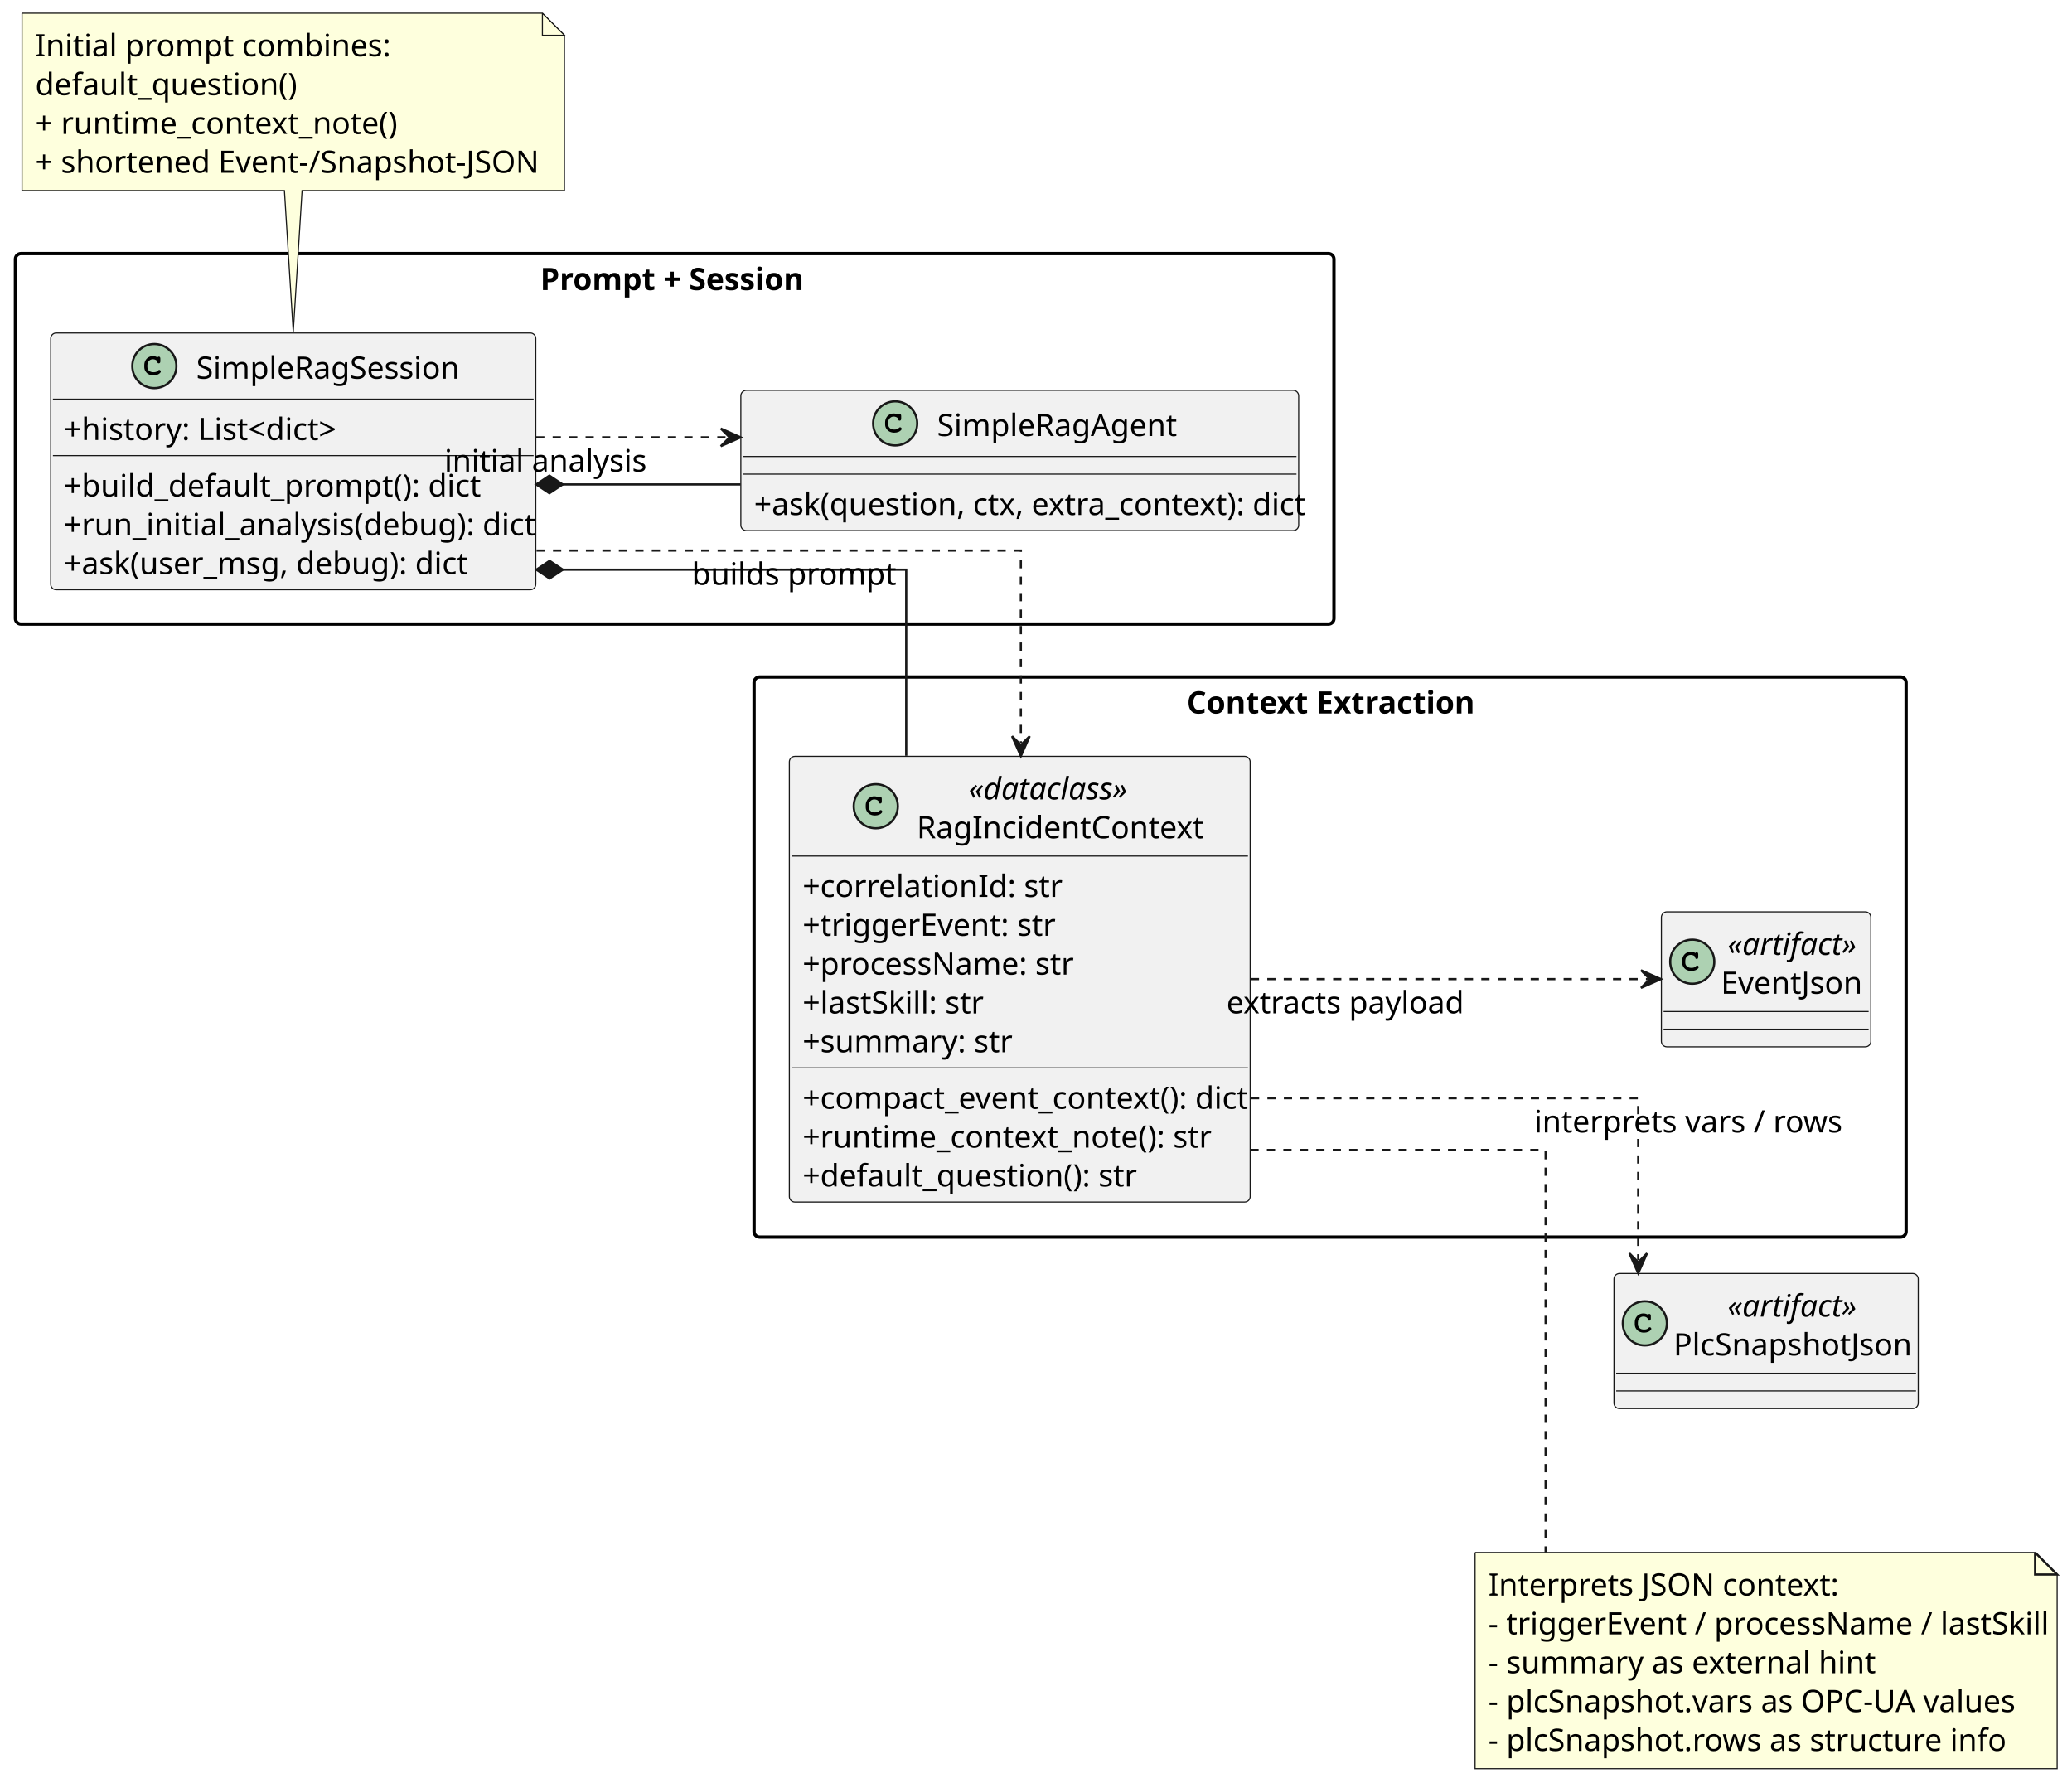
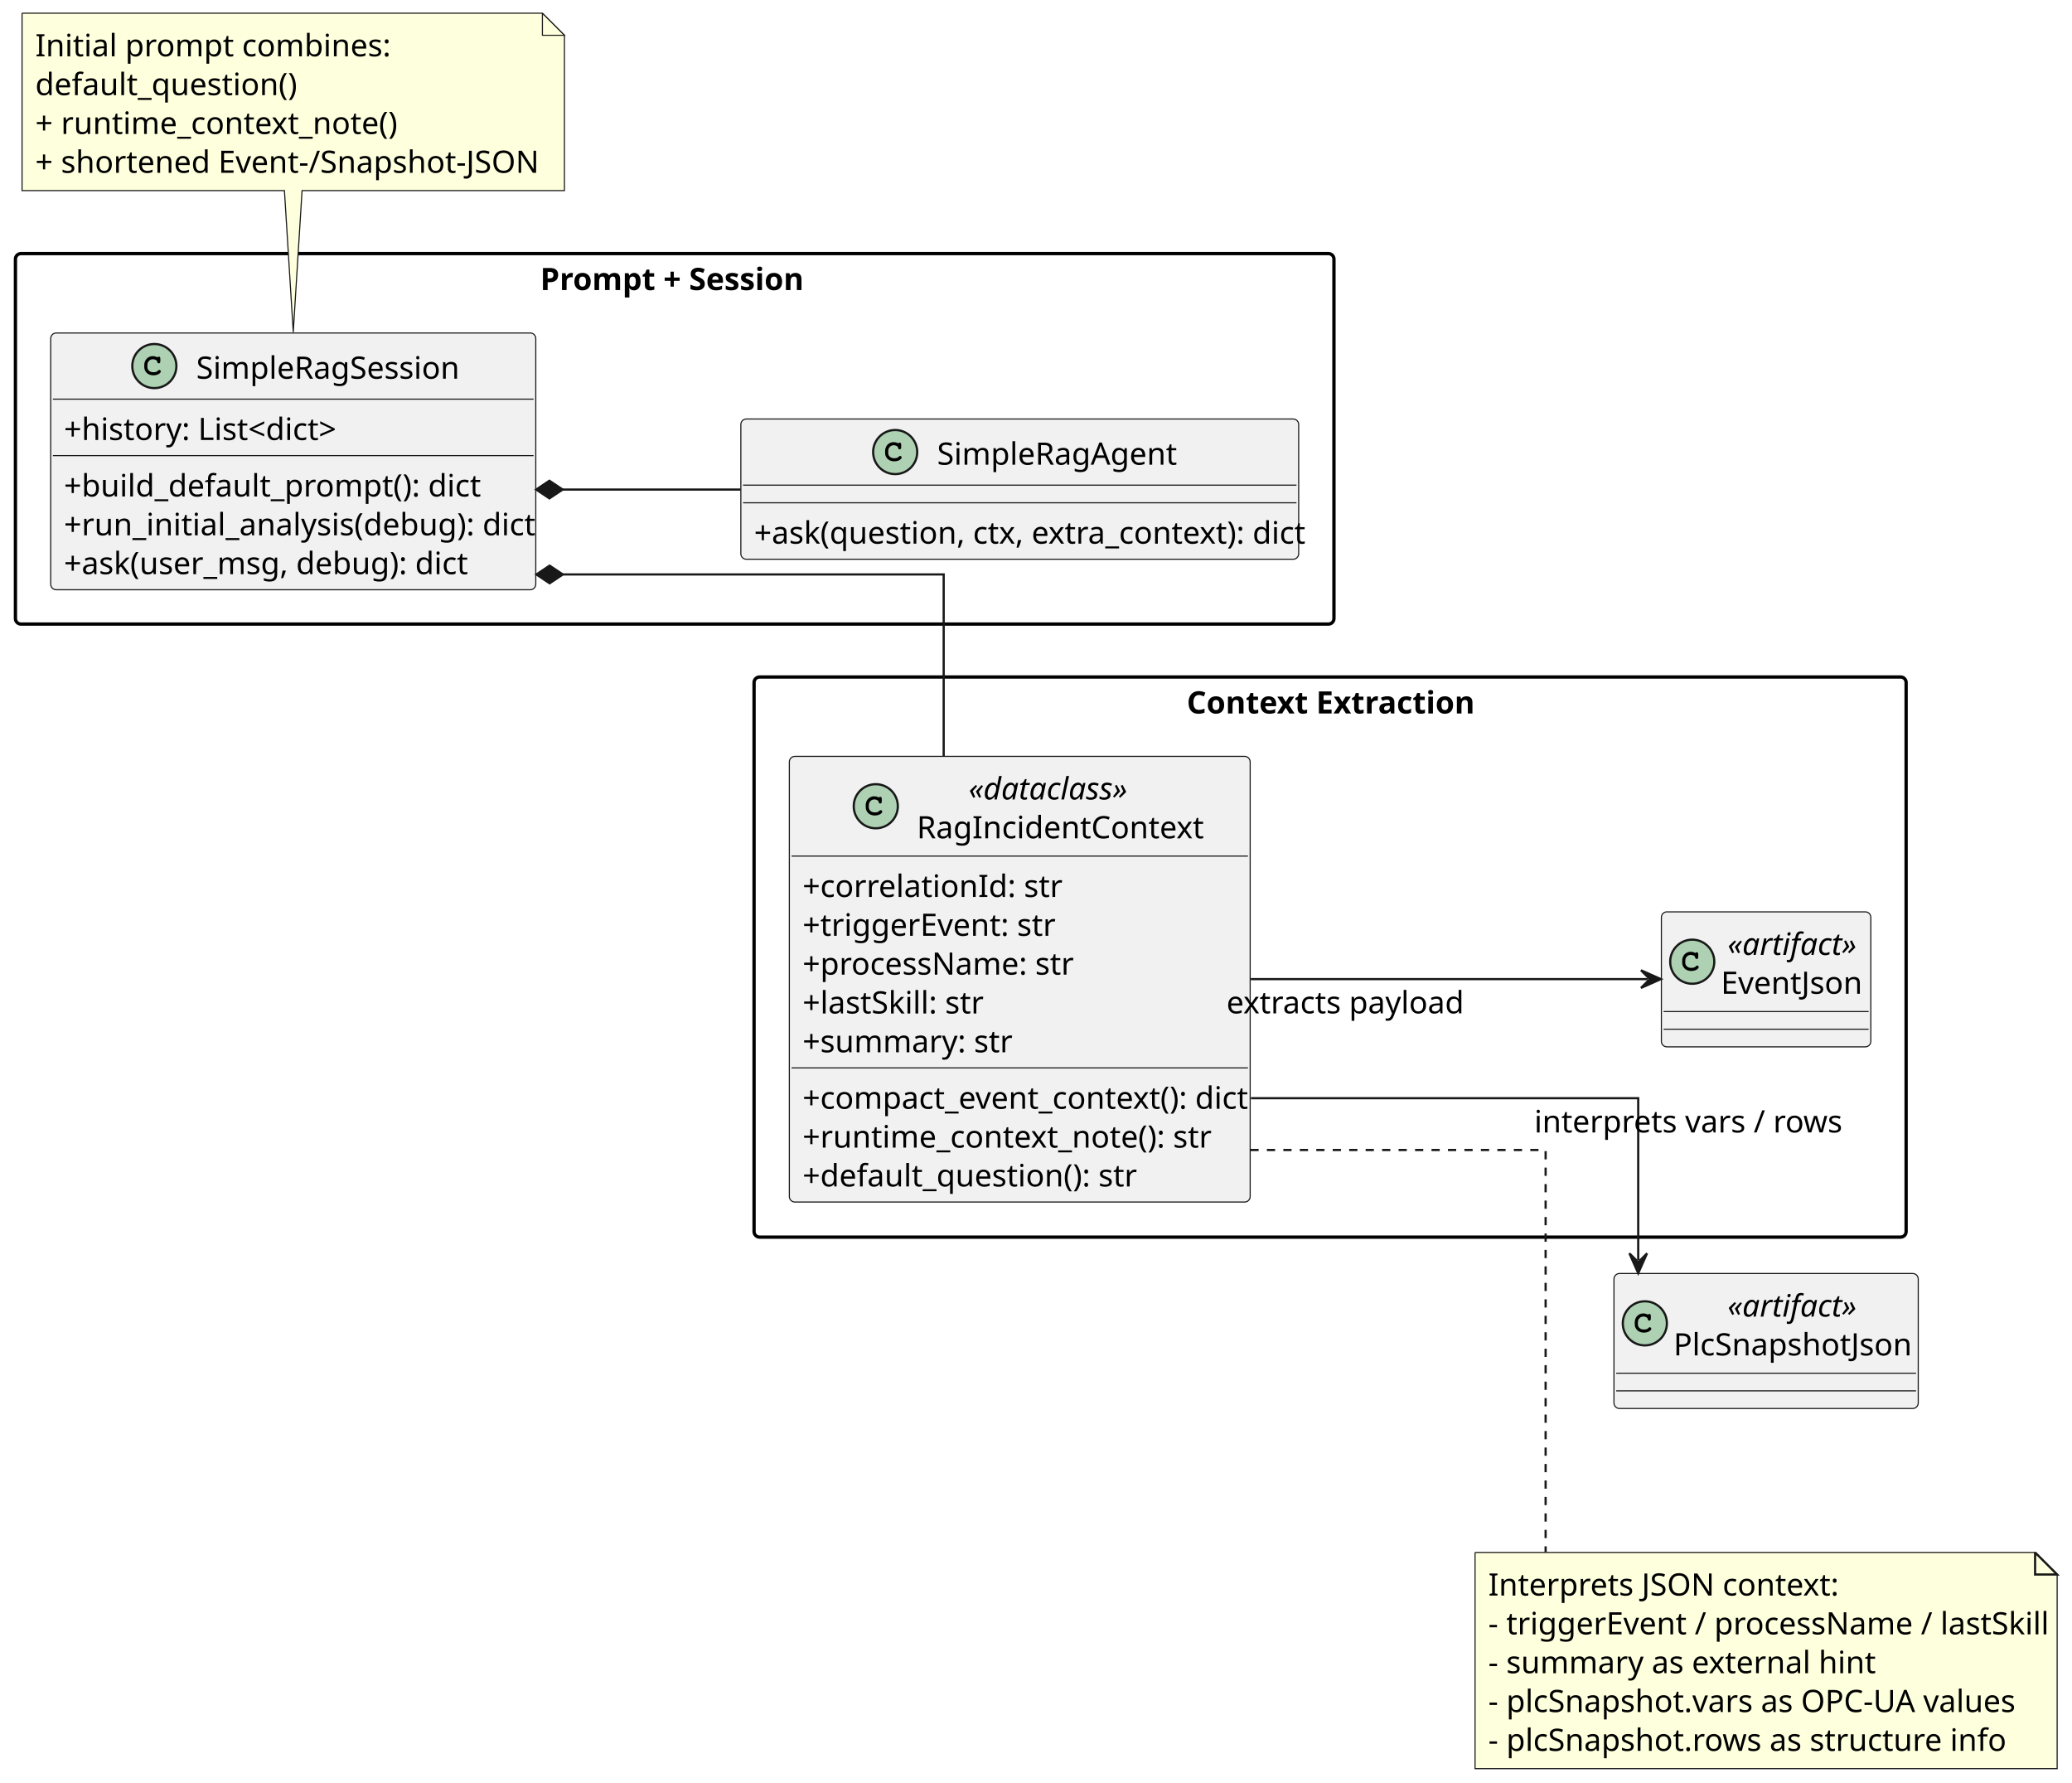
<svg xmlns="http://www.w3.org/2000/svg" contentStyleType="text/css" height="1516.875px" preserveAspectRatio="none" style="width:1762px;height:1516px;background:#FFFFFF;" version="1.1" viewBox="0 0 1762 1516" width="1762.5px" zoomAndPan="magnify">
  <defs />
  <g>
    <g id="cluster_Context Extraction">
      <rect fill="none" height="476.25" rx="4.688" ry="4.688" style="stroke:#000000;stroke-width:2.812;" width="979.688" x="641.25" y="575.625" />
      <text fill="#000000" font-family="sans-serif" font-size="26.25" font-weight="bold" lengthAdjust="spacing" textLength="243.75" x="1009.219" y="606.625">Context Extraction</text>
    </g>
    <g id="cluster_Prompt + Session">
      <rect fill="none" height="315" rx="4.688" ry="4.688" style="stroke:#000000;stroke-width:2.812;" width="1121.25" x="13.125" y="215.625" />
      <text fill="#000000" font-family="sans-serif" font-size="26.25" font-weight="bold" lengthAdjust="spacing" textLength="228.75" x="459.375" y="246.625">Prompt + Session</text>
    </g>
    <g id="elem_EventJson">
      <rect codeLine="12" fill="#F1F1F1" height="114.785" id="EventJson" rx="4.688" ry="4.688" style="stroke:#181818;stroke-width:0.938;" width="178.125" x="1412.812" y="775.312" />
      <ellipse cx="1439.062" cy="817.705" fill="#ADD1B2" rx="18.75" ry="18.75" style="stroke:#181818;stroke-width:1.875;" />
      <path d="M1441.699,810.322 Q1441.934,810 1442.227,809.839 Q1442.52,809.678 1442.842,809.678 Q1443.428,809.678 1443.794,810.073 Q1444.16,810.469 1444.16,811.406 L1444.16,813.633 Q1444.16,814.6 1443.794,814.995 Q1443.428,815.391 1442.842,815.391 Q1442.314,815.391 1441.992,815.098 Q1441.67,814.805 1441.523,814.014 Q1441.436,813.457 1441.172,813.164 Q1440.645,812.578 1439.692,812.241 Q1438.74,811.904 1437.803,811.904 Q1436.631,811.904 1435.635,812.417 Q1434.639,812.93 1433.892,814.087 Q1433.145,815.244 1433.145,816.826 L1433.145,818.525 Q1433.145,820.43 1434.522,821.689 Q1435.898,822.949 1438.33,822.949 Q1439.795,822.949 1440.82,822.568 Q1441.406,822.334 1442.08,821.66 Q1442.49,821.25 1442.71,821.118 Q1442.93,820.986 1443.223,820.986 Q1443.75,820.986 1444.16,821.396 Q1444.57,821.807 1444.57,822.334 Q1444.57,822.861 1444.014,823.477 Q1443.223,824.385 1441.992,824.883 Q1440.352,825.586 1438.359,825.586 Q1436.016,825.586 1434.141,824.619 Q1432.647,823.857 1431.577,822.202 Q1430.508,820.547 1430.508,818.584 L1430.508,816.797 Q1430.508,814.746 1431.46,812.974 Q1432.412,811.201 1434.111,810.234 Q1435.811,809.268 1437.686,809.268 Q1438.828,809.268 1439.824,809.531 Q1440.82,809.795 1441.699,810.322 Z " fill="#000000" />
      <text fill="#000000" font-family="sans-serif" font-size="26.25" font-style="italic" lengthAdjust="spacing" textLength="110.625" x="1469.062" y="811.937">«artifact»</text>
      <text fill="#000000" font-family="sans-serif" font-size="26.25" lengthAdjust="spacing" textLength="121.875" x="1463.438" y="844.955">EventJson</text>
      <line style="stroke:#181818;stroke-width:0.938;" x1="1414.688" x2="1589.062" y1="860.098" y2="860.098" />
      <line style="stroke:#181818;stroke-width:0.938;" x1="1414.688" x2="1589.062" y1="875.098" y2="875.098" />
    </g>
    <g id="elem_RagIncidentContext">
      <rect codeLine="14" fill="#F1F1F1" height="378.926" id="RagIncidentContext" rx="4.688" ry="4.688" style="stroke:#181818;stroke-width:0.938;" width="391.875" x="671.25" y="643.125" />
      <ellipse cx="744.75" cy="685.518" fill="#ADD1B2" rx="18.75" ry="18.75" style="stroke:#181818;stroke-width:1.875;" />
      <path d="M747.387,678.135 Q747.621,677.812 747.914,677.651 Q748.207,677.49 748.529,677.49 Q749.115,677.49 749.481,677.886 Q749.848,678.281 749.848,679.219 L749.848,681.445 Q749.848,682.412 749.481,682.808 Q749.115,683.203 748.529,683.203 Q748.002,683.203 747.68,682.91 Q747.357,682.617 747.211,681.826 Q747.123,681.269 746.859,680.977 Q746.332,680.391 745.38,680.054 Q744.428,679.717 743.49,679.717 Q742.318,679.717 741.322,680.23 Q740.326,680.742 739.579,681.899 Q738.832,683.057 738.832,684.639 L738.832,686.338 Q738.832,688.242 740.209,689.502 Q741.586,690.762 744.018,690.762 Q745.482,690.762 746.508,690.381 Q747.094,690.146 747.768,689.473 Q748.178,689.062 748.398,688.931 Q748.617,688.799 748.91,688.799 Q749.438,688.799 749.848,689.209 Q750.258,689.619 750.258,690.146 Q750.258,690.674 749.701,691.289 Q748.91,692.197 747.68,692.695 Q746.039,693.398 744.047,693.398 Q741.703,693.398 739.828,692.432 Q738.334,691.67 737.265,690.015 Q736.195,688.359 736.195,686.396 L736.195,684.609 Q736.195,682.559 737.148,680.786 Q738.1,679.014 739.799,678.047 Q741.498,677.08 743.373,677.08 Q744.516,677.08 745.512,677.344 Q746.508,677.607 747.387,678.135 Z " fill="#000000" />
      <text fill="#000000" font-family="sans-serif" font-size="26.25" font-style="italic" lengthAdjust="spacing" textLength="142.5" x="823.688" y="679.75">«dataclass»</text>
      <text fill="#000000" font-family="sans-serif" font-size="26.25" lengthAdjust="spacing" textLength="230.625" x="779.625" y="712.767">RagIncidentContext</text>
      <line style="stroke:#181818;stroke-width:0.938;" x1="673.125" x2="1061.25" y1="727.91" y2="727.91" />
      <text fill="#000000" font-family="sans-serif" font-size="26.25" lengthAdjust="spacing" textLength="206.25" x="682.5" y="762.66">+correlationId: str</text>
      <text fill="#000000" font-family="sans-serif" font-size="26.25" lengthAdjust="spacing" textLength="204.375" x="682.5" y="795.678">+triggerEvent: str</text>
      <text fill="#000000" font-family="sans-serif" font-size="26.25" lengthAdjust="spacing" textLength="221.25" x="682.5" y="828.695">+processName: str</text>
      <text fill="#000000" font-family="sans-serif" font-size="26.25" lengthAdjust="spacing" textLength="148.125" x="682.5" y="861.713">+lastSkill: str</text>
      <text fill="#000000" font-family="sans-serif" font-size="26.25" lengthAdjust="spacing" textLength="166.875" x="682.5" y="894.73">+summary: str</text>
      <line style="stroke:#181818;stroke-width:0.938;" x1="673.125" x2="1061.25" y1="907.998" y2="907.998" />
      <text fill="#000000" font-family="sans-serif" font-size="26.25" lengthAdjust="spacing" textLength="369.375" x="682.5" y="942.748">+compact_event_context(): dict</text>
      <text fill="#000000" font-family="sans-serif" font-size="26.25" lengthAdjust="spacing" textLength="333.75" x="682.5" y="975.765">+runtime_context_note(): str</text>
      <text fill="#000000" font-family="sans-serif" font-size="26.25" lengthAdjust="spacing" textLength="275.625" x="682.5" y="1008.783">+default_question(): str</text>
    </g>
    <g id="elem_SimpleRagSession">
      <rect codeLine="29" fill="#F1F1F1" height="218.32" id="SimpleRagSession" rx="4.688" ry="4.688" style="stroke:#181818;stroke-width:0.938;" width="412.5" x="43.125" y="283.125" />
      <ellipse cx="131.25" cy="311.25" fill="#ADD1B2" rx="18.75" ry="18.75" style="stroke:#181818;stroke-width:1.875;" />
      <path d="M133.887,303.867 Q134.121,303.545 134.414,303.384 Q134.707,303.223 135.029,303.223 Q135.615,303.223 135.981,303.618 Q136.348,304.014 136.348,304.951 L136.348,307.178 Q136.348,308.144 135.981,308.54 Q135.615,308.935 135.029,308.935 Q134.502,308.935 134.18,308.643 Q133.857,308.35 133.711,307.559 Q133.623,307.002 133.359,306.709 Q132.832,306.123 131.88,305.786 Q130.928,305.449 129.99,305.449 Q128.818,305.449 127.822,305.962 Q126.826,306.475 126.079,307.632 Q125.332,308.789 125.332,310.371 L125.332,312.07 Q125.332,313.975 126.709,315.234 Q128.086,316.494 130.518,316.494 Q131.982,316.494 133.008,316.113 Q133.594,315.879 134.268,315.205 Q134.678,314.795 134.898,314.663 Q135.117,314.531 135.41,314.531 Q135.938,314.531 136.348,314.941 Q136.758,315.352 136.758,315.879 Q136.758,316.406 136.201,317.022 Q135.41,317.93 134.18,318.428 Q132.539,319.131 130.547,319.131 Q128.203,319.131 126.328,318.164 Q124.834,317.402 123.765,315.747 Q122.695,314.092 122.695,312.129 L122.695,310.342 Q122.695,308.291 123.647,306.519 Q124.6,304.746 126.299,303.779 Q127.998,302.812 129.873,302.812 Q131.016,302.812 132.012,303.076 Q133.008,303.34 133.887,303.867 Z " fill="#000000" />
      <text fill="#000000" font-family="sans-serif" font-size="26.25" lengthAdjust="spacing" textLength="221.25" x="166.875" y="321.991">SimpleRagSession</text>
      <line style="stroke:#181818;stroke-width:0.938;" x1="45" x2="453.75" y1="339.375" y2="339.375" />
      <text fill="#000000" font-family="sans-serif" font-size="26.25" lengthAdjust="spacing" textLength="221.25" x="54.375" y="374.125">+history: List&lt;dict&gt;</text>
      <line style="stroke:#181818;stroke-width:0.938;" x1="45" x2="453.75" y1="387.393" y2="387.393" />
      <text fill="#000000" font-family="sans-serif" font-size="26.25" lengthAdjust="spacing" textLength="339.375" x="54.375" y="422.142">+build_default_prompt(): dict</text>
      <text fill="#000000" font-family="sans-serif" font-size="26.25" lengthAdjust="spacing" textLength="390" x="54.375" y="455.16">+run_initial_analysis(debug): dict</text>
      <text fill="#000000" font-family="sans-serif" font-size="26.25" lengthAdjust="spacing" textLength="337.5" x="54.375" y="488.178">+ask(user_msg, debug): dict</text>
    </g>
    <g id="elem_SimpleRagAgent">
-       <rect codeLine="36" fill="#F1F1F1" height="119.268" id="SimpleRagAgent" rx="4.688" ry="4.688" style="stroke:#181818;stroke-width:0.938;" width="474.375" x="630" y="331.875" />
-       <ellipse cx="761.25" cy="360" fill="#ADD1B2" rx="18.75" ry="18.75" style="stroke:#181818;stroke-width:1.875;" />
-       <path d="M763.887,352.617 Q764.121,352.295 764.414,352.134 Q764.707,351.973 765.029,351.973 Q765.615,351.973 765.981,352.368 Q766.348,352.764 766.348,353.701 L766.348,355.928 Q766.348,356.894 765.981,357.29 Q765.615,357.685 765.029,357.685 Q764.502,357.685 764.18,357.393 Q763.857,357.1 763.711,356.309 Q763.623,355.752 763.359,355.459 Q762.832,354.873 761.88,354.536 Q760.928,354.199 759.99,354.199 Q758.818,354.199 757.822,354.712 Q756.826,355.225 756.079,356.382 Q755.332,357.539 755.332,359.121 L755.332,360.82 Q755.332,362.725 756.709,363.984 Q758.086,365.244 760.518,365.244 Q761.982,365.244 763.008,364.863 Q763.594,364.629 764.268,363.955 Q764.678,363.545 764.898,363.413 Q765.117,363.281 765.41,363.281 Q765.938,363.281 766.348,363.691 Q766.758,364.102 766.758,364.629 Q766.758,365.156 766.201,365.772 Q765.41,366.68 764.18,367.178 Q762.539,367.881 760.547,367.881 Q758.203,367.881 756.328,366.914 Q754.834,366.152 753.765,364.497 Q752.695,362.842 752.695,360.879 L752.695,359.092 Q752.695,357.041 753.648,355.269 Q754.6,353.496 756.299,352.529 Q757.998,351.562 759.873,351.562 Q761.016,351.562 762.012,351.826 Q763.008,352.09 763.887,352.617 Z " fill="#000000" />
-       <text fill="#000000" font-family="sans-serif" font-size="26.25" lengthAdjust="spacing" textLength="196.875" x="796.875" y="370.741">SimpleRagAgent</text>
-       <line style="stroke:#181818;stroke-width:0.938;" x1="631.875" x2="1102.5" y1="388.125" y2="388.125" />
-       <line style="stroke:#181818;stroke-width:0.938;" x1="631.875" x2="1102.5" y1="403.125" y2="403.125" />
-       <text fill="#000000" font-family="sans-serif" font-size="26.25" lengthAdjust="spacing" textLength="451.875" x="641.25" y="437.875">+ask(question, ctx, extra_context): dict</text>
+       <rect codeLine="36" fill="#F1F1F1" height="119.268" id="SimpleRagAgent" rx="4.688" ry="4.688" style="stroke:#181818;stroke-width:0.938;" width="474.375" x="630" y="356.25" />
+       <ellipse cx="761.25" cy="384.375" fill="#ADD1B2" rx="18.75" ry="18.75" style="stroke:#181818;stroke-width:1.875;" />
+       <path d="M763.887,376.992 Q764.121,376.67 764.414,376.509 Q764.707,376.348 765.029,376.348 Q765.615,376.348 765.981,376.743 Q766.348,377.139 766.348,378.076 L766.348,380.303 Q766.348,381.269 765.981,381.665 Q765.615,382.06 765.029,382.06 Q764.502,382.06 764.18,381.768 Q763.857,381.475 763.711,380.684 Q763.623,380.127 763.359,379.834 Q762.832,379.248 761.88,378.911 Q760.928,378.574 759.99,378.574 Q758.818,378.574 757.822,379.087 Q756.826,379.6 756.079,380.757 Q755.332,381.914 755.332,383.496 L755.332,385.195 Q755.332,387.1 756.709,388.359 Q758.086,389.619 760.518,389.619 Q761.982,389.619 763.008,389.238 Q763.594,389.004 764.268,388.33 Q764.678,387.92 764.898,387.788 Q765.117,387.656 765.41,387.656 Q765.938,387.656 766.348,388.066 Q766.758,388.477 766.758,389.004 Q766.758,389.531 766.201,390.147 Q765.41,391.055 764.18,391.553 Q762.539,392.256 760.547,392.256 Q758.203,392.256 756.328,391.289 Q754.834,390.527 753.765,388.872 Q752.695,387.217 752.695,385.254 L752.695,383.467 Q752.695,381.416 753.648,379.644 Q754.6,377.871 756.299,376.904 Q757.998,375.938 759.873,375.938 Q761.016,375.938 762.012,376.201 Q763.008,376.465 763.887,376.992 Z " fill="#000000" />
+       <text fill="#000000" font-family="sans-serif" font-size="26.25" lengthAdjust="spacing" textLength="196.875" x="796.875" y="395.116">SimpleRagAgent</text>
+       <line style="stroke:#181818;stroke-width:0.938;" x1="631.875" x2="1102.5" y1="412.5" y2="412.5" />
+       <line style="stroke:#181818;stroke-width:0.938;" x1="631.875" x2="1102.5" y1="427.5" y2="427.5" />
+       <text fill="#000000" font-family="sans-serif" font-size="26.25" lengthAdjust="spacing" textLength="451.875" x="641.25" y="462.25">+ask(question, ctx, extra_context): dict</text>
    </g>
    <g id="elem_PlcSnapshotJson">
      <rect codeLine="44" fill="#F1F1F1" height="114.785" id="PlcSnapshotJson" rx="4.688" ry="4.688" style="stroke:#181818;stroke-width:0.938;" width="258.75" x="1372.5" y="1082.812" />
      <ellipse cx="1398.75" cy="1125.205" fill="#ADD1B2" rx="18.75" ry="18.75" style="stroke:#181818;stroke-width:1.875;" />
      <path d="M1401.387,1117.822 Q1401.621,1117.5 1401.914,1117.339 Q1402.207,1117.178 1402.529,1117.178 Q1403.115,1117.178 1403.481,1117.573 Q1403.848,1117.969 1403.848,1118.906 L1403.848,1121.133 Q1403.848,1122.1 1403.481,1122.495 Q1403.115,1122.891 1402.529,1122.891 Q1402.002,1122.891 1401.68,1122.598 Q1401.357,1122.305 1401.211,1121.514 Q1401.123,1120.957 1400.859,1120.664 Q1400.332,1120.078 1399.38,1119.741 Q1398.428,1119.404 1397.49,1119.404 Q1396.318,1119.404 1395.322,1119.917 Q1394.326,1120.43 1393.579,1121.587 Q1392.832,1122.744 1392.832,1124.326 L1392.832,1126.025 Q1392.832,1127.93 1394.209,1129.189 Q1395.586,1130.449 1398.018,1130.449 Q1399.482,1130.449 1400.508,1130.068 Q1401.094,1129.834 1401.768,1129.16 Q1402.178,1128.75 1402.398,1128.618 Q1402.617,1128.486 1402.91,1128.486 Q1403.438,1128.486 1403.848,1128.897 Q1404.258,1129.307 1404.258,1129.834 Q1404.258,1130.361 1403.701,1130.977 Q1402.91,1131.885 1401.68,1132.383 Q1400.039,1133.086 1398.047,1133.086 Q1395.703,1133.086 1393.828,1132.119 Q1392.334,1131.357 1391.265,1129.702 Q1390.195,1128.047 1390.195,1126.084 L1390.195,1124.297 Q1390.195,1122.246 1391.148,1120.474 Q1392.1,1118.701 1393.799,1117.734 Q1395.498,1116.768 1397.373,1116.768 Q1398.516,1116.768 1399.512,1117.031 Q1400.508,1117.295 1401.387,1117.822 Z " fill="#000000" />
      <text fill="#000000" font-family="sans-serif" font-size="26.25" font-style="italic" lengthAdjust="spacing" textLength="110.625" x="1469.062" y="1119.437">«artifact»</text>
      <text fill="#000000" font-family="sans-serif" font-size="26.25" lengthAdjust="spacing" textLength="202.5" x="1423.125" y="1152.455">PlcSnapshotJson</text>
      <line style="stroke:#181818;stroke-width:0.938;" x1="1374.375" x2="1629.375" y1="1167.598" y2="1167.598" />
      <line style="stroke:#181818;stroke-width:0.938;" x1="1374.375" x2="1629.375" y1="1182.598" y2="1182.598" />
    </g>
-     <g id="elem_GMN16">
+     <g id="elem_GMN14">
      <path d="M1254.375,1320 L1254.375,1503.838 L1749.375,1503.838 L1749.375,1338.75 L1730.625,1320 L1254.375,1320 " fill="#FEFFDD" style="stroke:#181818;stroke-width:0.938;" />
      <path d="M1730.625,1320 L1730.625,1338.75 L1749.375,1338.75 L1730.625,1320 " fill="#FEFFDD" style="stroke:#181818;stroke-width:1.875;" />
      <text fill="#000000" font-family="sans-serif" font-size="26.25" lengthAdjust="spacing" textLength="285" x="1265.625" y="1356.625">Interprets JSON context:</text>
      <text fill="#000000" font-family="sans-serif" font-size="26.25" lengthAdjust="spacing" textLength="455.625" x="1265.625" y="1389.642">- triggerEvent / processName / lastSkill</text>
      <text fill="#000000" font-family="sans-serif" font-size="26.25" lengthAdjust="spacing" textLength="311.25" x="1265.625" y="1422.66">- summary as external hint</text>
      <text fill="#000000" font-family="sans-serif" font-size="26.25" lengthAdjust="spacing" textLength="448.125" x="1265.625" y="1455.678">- plcSnapshot.vars as OPC-UA values</text>
      <text fill="#000000" font-family="sans-serif" font-size="26.25" lengthAdjust="spacing" textLength="423.75" x="1265.625" y="1488.695">- plcSnapshot.rows as structure info</text>
    </g>
-     <g id="elem_GMN19">
+     <g id="elem_GMN17">
      <path d="M18.75,11.25 L18.75,162.07 A0,0 0 0 0 18.75,162.07 L241.875,162.07 L249.375,282.394 L256.875,162.07 L480,162.07 A0,0 0 0 0 480,162.07 L480,30 L461.25,11.25 L18.75,11.25 A0,0 0 0 0 18.75,11.25 " fill="#FEFFDD" style="stroke:#181818;stroke-width:0.938;" />
      <path d="M461.25,11.25 L461.25,30 L480,30 L461.25,11.25 " fill="#FEFFDD" style="stroke:#181818;stroke-width:0.938;" />
      <text fill="#000000" font-family="sans-serif" font-size="26.25" lengthAdjust="spacing" textLength="277.5" x="30" y="47.875">Initial prompt combines:</text>
      <text fill="#000000" font-family="sans-serif" font-size="26.25" lengthAdjust="spacing" textLength="215.625" x="30" y="80.892">default_question()</text>
      <text fill="#000000" font-family="sans-serif" font-size="26.25" lengthAdjust="spacing" textLength="296.25" x="30" y="113.91">+ runtime_context_note()</text>
      <text fill="#000000" font-family="sans-serif" font-size="26.25" lengthAdjust="spacing" textLength="421.875" x="30" y="146.928">+ shortened Event-/Snapshot-JSON</text>
    </g>
    <g id="link_RagIncidentContext_EventJson">
-       <path codeLine="25" d="M1063.669,832.5 C1180.162,832.5 1310.963,832.5 1401.112,832.5 " fill="none" id="RagIncidentContext-to-EventJson" style="stroke:#181818;stroke-width:1.875;stroke-dasharray:7.0,7.0;" />
+       <path codeLine="25" d="M1063.669,832.5 C1180.162,832.5 1310.963,832.5 1401.112,832.5 " fill="none" id="RagIncidentContext-to-EventJson" style="stroke:#181818;stroke-width:1.875;" />
      <polygon fill="#181818" points="1412.362,832.5,1395.487,825,1402.987,832.5,1395.487,840,1412.362,832.5" style="stroke:#181818;stroke-width:1.875;" />
      <text fill="#000000" font-family="sans-serif" font-size="26.25" lengthAdjust="spacing" textLength="193.125" x="1043.006" y="861.625">extracts payload</text>
    </g>
    <g id="link_SimpleRagSession_RagIncidentContext">
-       <path codeLine="40" d="M478.631,484.369 C624.169,484.369 770.625,484.369 770.625,484.369 C770.625,484.369 770.625,561.188 770.625,642.656 " fill="none" id="SimpleRagSession-backto-RagIncidentContext" style="stroke:#181818;stroke-width:1.875;" />
-       <polygon fill="#181818" points="456.131,484.369,467.381,491.869,478.631,484.369,467.381,476.869,456.131,484.369" style="stroke:#181818;stroke-width:1.875;" />
-     </g>
-     <g id="link_SimpleRagSession_RagIncidentContext">
-       <path codeLine="47" d="M456.262,468.131 C636.15,468.131 868.125,468.131 868.125,468.131 C868.125,468.131 868.125,543.056 868.125,631.594 " fill="none" id="SimpleRagSession-to-RagIncidentContext" style="stroke:#181818;stroke-width:1.875;stroke-dasharray:7.0,7.0;" />
-       <polygon fill="#181818" points="868.125,642.844,875.625,625.969,868.125,633.469,860.625,625.969,868.125,642.844" style="stroke:#181818;stroke-width:1.875;" />
-       <text fill="#000000" font-family="sans-serif" font-size="26.25" lengthAdjust="spacing" textLength="159.375" x="588.3" y="497.256">builds prompt</text>
+       <path codeLine="40" d="M478.631,488.438 C635.737,488.438 802.5,488.438 802.5,488.438 C802.5,488.438 802.5,563.1 802.5,642.862 " fill="none" id="SimpleRagSession-backto-RagIncidentContext" style="stroke:#181818;stroke-width:1.875;" />
+       <polygon fill="#181818" points="456.131,488.438,467.381,495.938,478.631,488.438,467.381,480.938,456.131,488.438" style="stroke:#181818;stroke-width:1.875;" />
    </g>
    <g id="link_SimpleRagSession_SimpleRagAgent">
-       <path codeLine="41" d="M478.462,411.881 C534.225,411.881 572.531,411.881 629.831,411.881 " fill="none" id="SimpleRagSession-backto-SimpleRagAgent" style="stroke:#181818;stroke-width:1.875;" />
-       <polygon fill="#181818" points="455.962,411.881,467.212,419.381,478.462,411.881,467.212,404.381,455.962,411.881" style="stroke:#181818;stroke-width:1.875;" />
-     </g>
-     <g id="link_SimpleRagSession_SimpleRagAgent">
-       <path codeLine="48" d="M455.962,371.869 C511.725,371.869 561.281,371.869 618.581,371.869 " fill="none" id="SimpleRagSession-to-SimpleRagAgent" style="stroke:#181818;stroke-width:1.875;stroke-dasharray:7.0,7.0;" />
-       <polygon fill="#181818" points="629.831,371.869,612.956,364.369,620.456,371.869,612.956,379.369,629.831,371.869" style="stroke:#181818;stroke-width:1.875;" />
-       <text fill="#000000" font-family="sans-serif" font-size="26.25" lengthAdjust="spacing" textLength="163.125" x="377.906" y="400.993">initial analysis</text>
+       <path codeLine="41" d="M478.462,416.25 C534.225,416.25 572.531,416.25 629.831,416.25 " fill="none" id="SimpleRagSession-backto-SimpleRagAgent" style="stroke:#181818;stroke-width:1.875;" />
+       <polygon fill="#181818" points="455.962,416.25,467.212,423.75,478.462,416.25,467.212,408.75,455.962,416.25" style="stroke:#181818;stroke-width:1.875;" />
    </g>
    <g id="link_RagIncidentContext_PlcSnapshotJson">
-       <path codeLine="46" d="M1063.781,933.75 C1213.162,933.75 1393.125,933.75 1393.125,933.75 C1393.125,933.75 1393.125,1010.269 1393.125,1071.3 " fill="none" id="RagIncidentContext-to-PlcSnapshotJson" style="stroke:#181818;stroke-width:1.875;stroke-dasharray:7.0,7.0;" />
+       <path codeLine="46" d="M1063.781,933.75 C1213.162,933.75 1393.125,933.75 1393.125,933.75 C1393.125,933.75 1393.125,1010.269 1393.125,1071.3 " fill="none" id="RagIncidentContext-to-PlcSnapshotJson" style="stroke:#181818;stroke-width:1.875;" />
      <polygon fill="#181818" points="1393.125,1082.55,1400.625,1065.675,1393.125,1073.175,1385.625,1065.675,1393.125,1082.55" style="stroke:#181818;stroke-width:1.875;" />
      <text fill="#000000" font-family="sans-serif" font-size="26.25" lengthAdjust="spacing" textLength="247.5" x="1304.719" y="962.875">interprets vars / rows</text>
    </g>
-     <g id="link_RagIncidentContext_GMN16">
-       <path d="M1063.331,977.812 C1183.481,977.812 1314.375,977.812 1314.375,977.812 C1314.375,977.812 1314.375,1192.406 1314.375,1319.812 " fill="none" id="RagIncidentContext-GMN16" style="stroke:#181818;stroke-width:1.875;stroke-dasharray:7.0,7.0;" />
+     <g id="link_RagIncidentContext_GMN14">
+       <path d="M1063.331,977.812 C1183.481,977.812 1314.375,977.812 1314.375,977.812 C1314.375,977.812 1314.375,1192.406 1314.375,1319.812 " fill="none" id="RagIncidentContext-GMN14" style="stroke:#181818;stroke-width:1.875;stroke-dasharray:7.0,7.0;" />
    </g>
  </g>
</svg>
